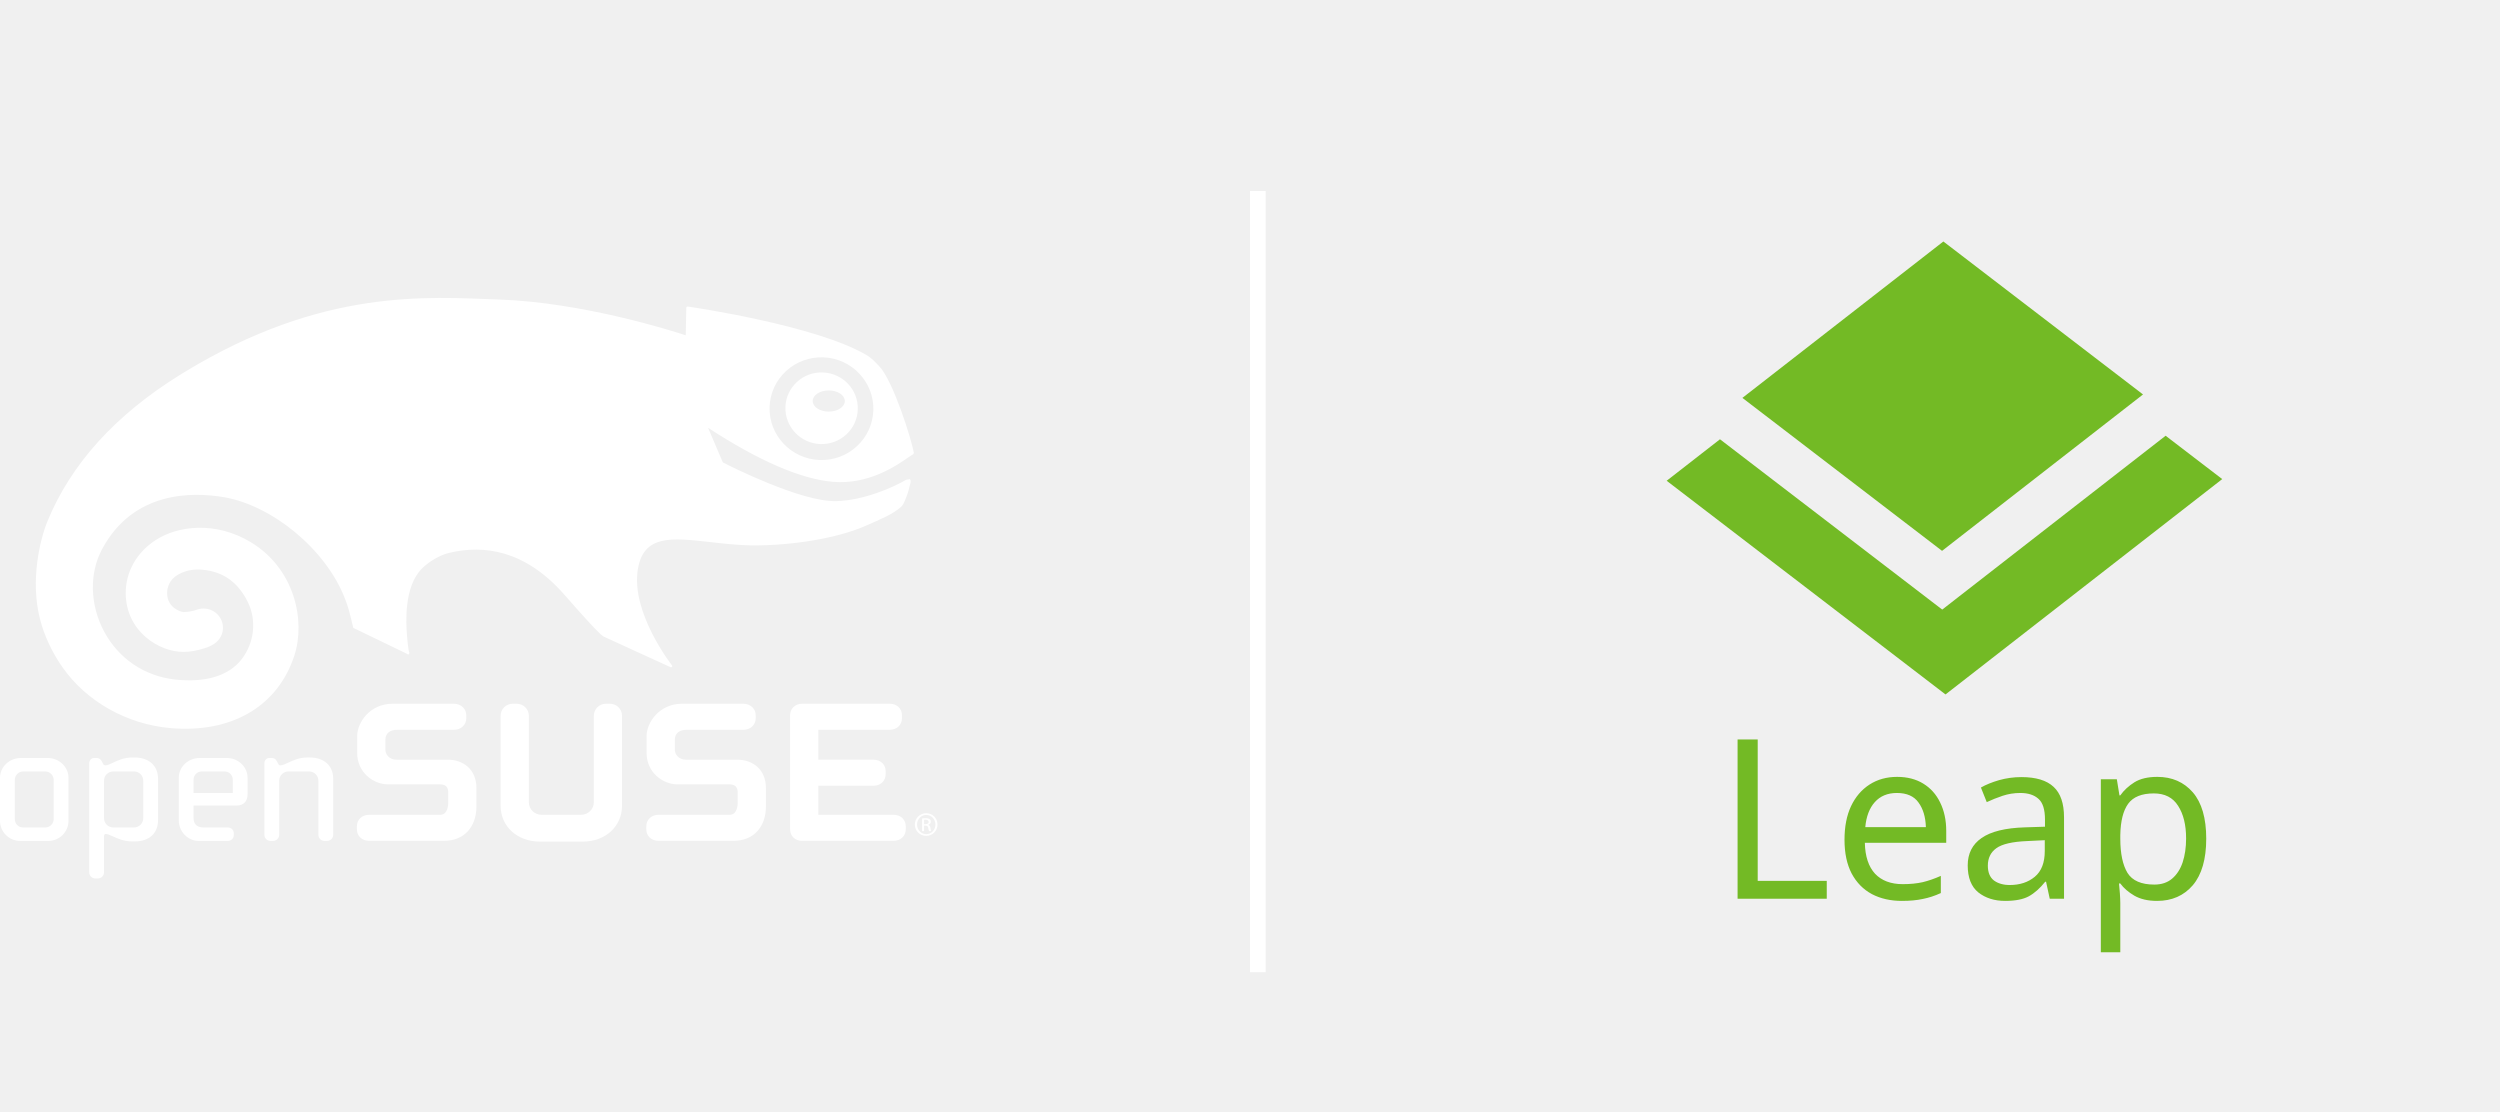
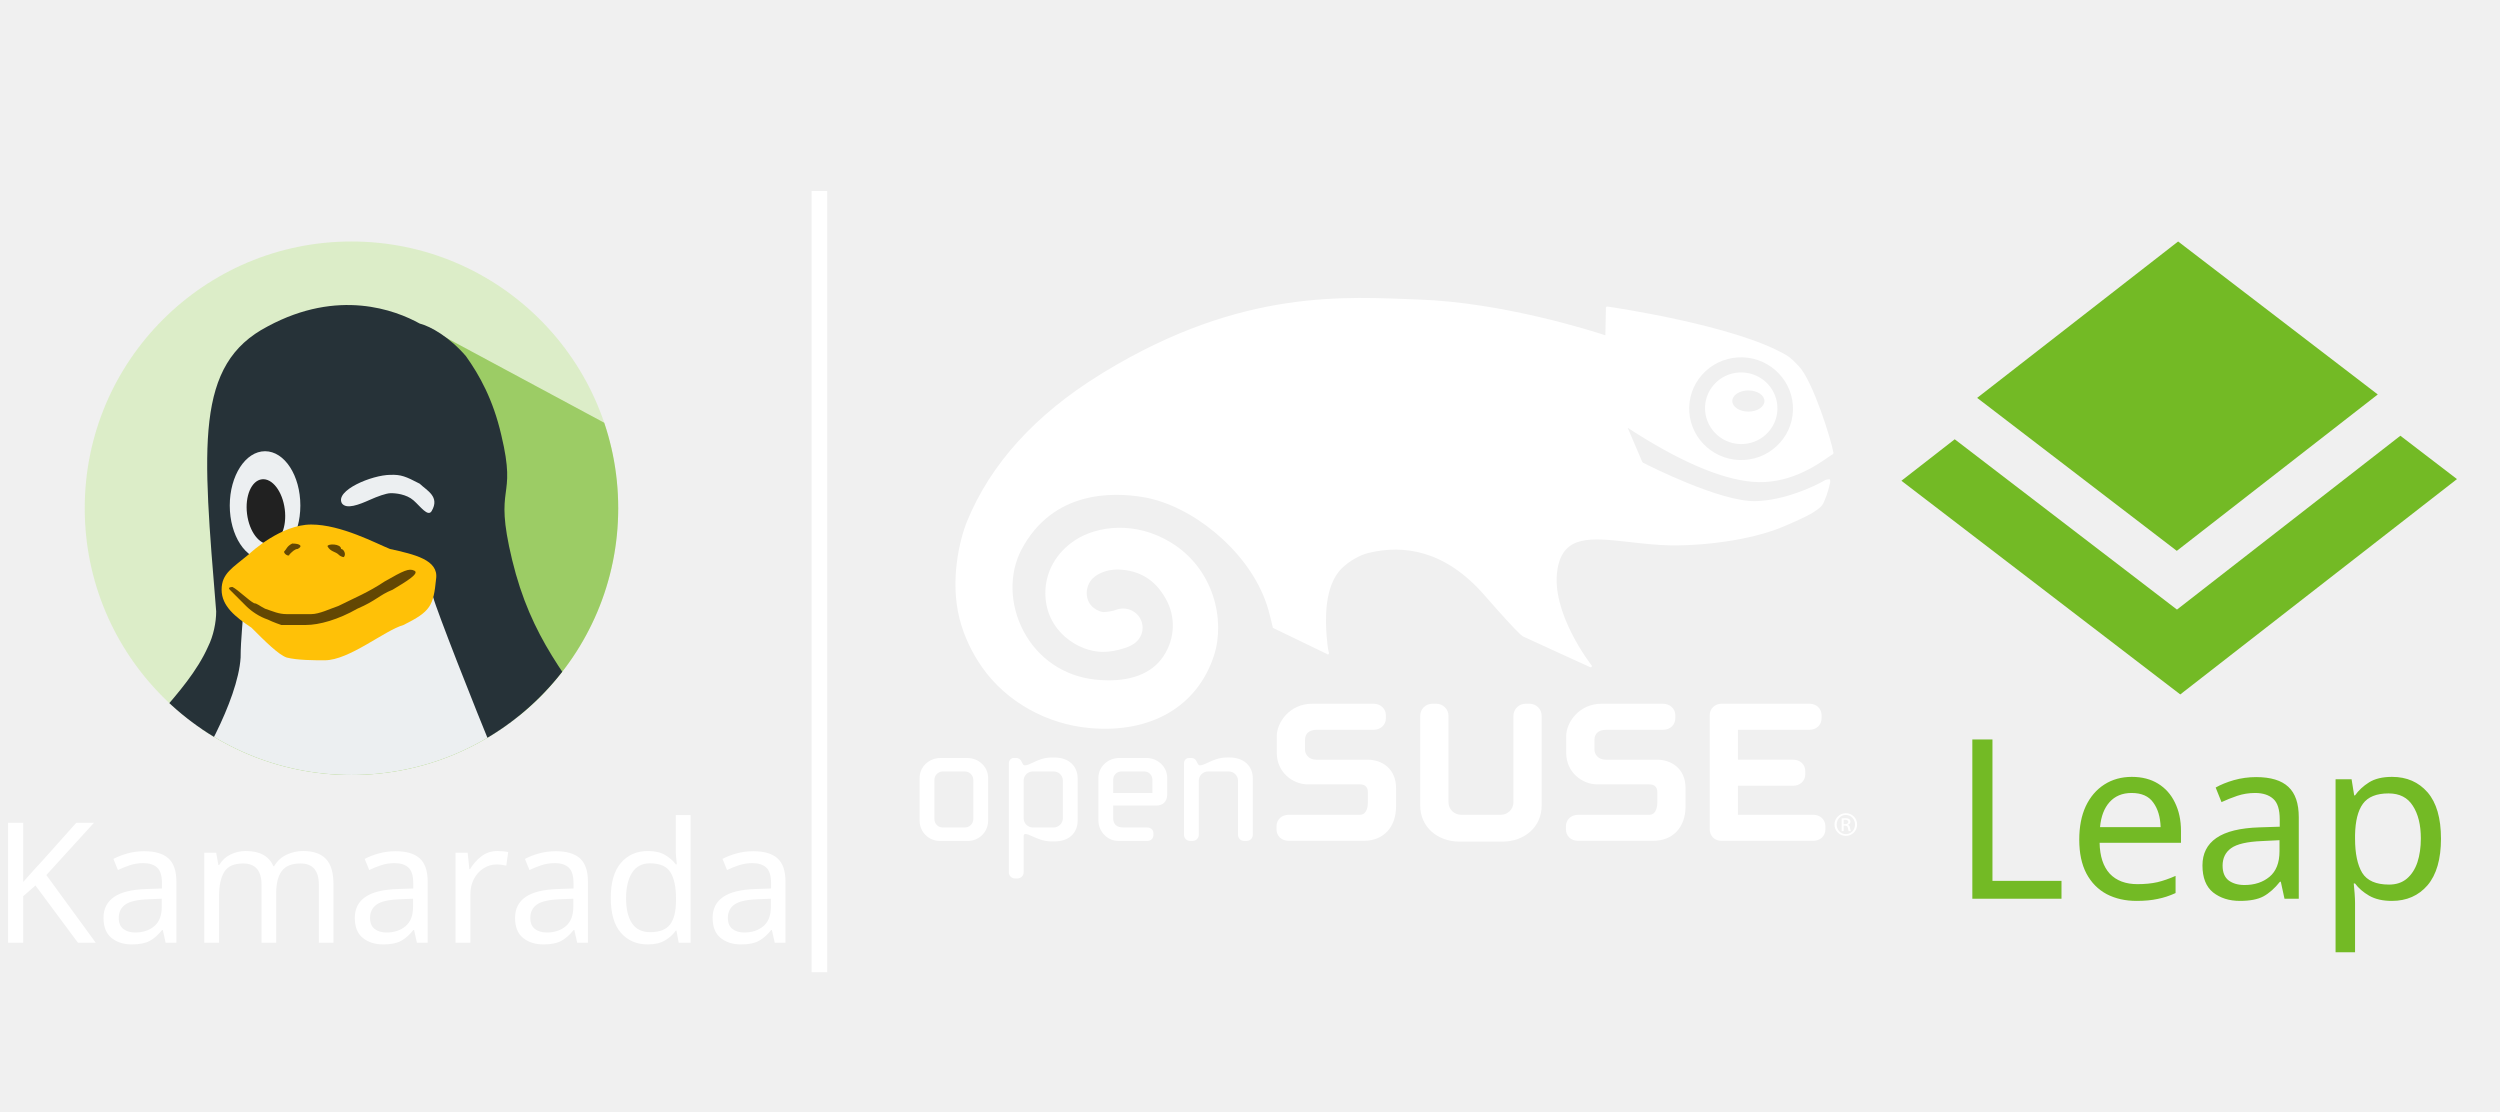
<svg xmlns="http://www.w3.org/2000/svg" width="180" height="80" viewBox="0 0 180 80" preserveAspectRatio="xMidYMid meet" version="1.1" id="svg8">
-   <defs id="defs2" />
+   <defs id="defs2">
+     <clipPath clipPathUnits="userSpaceOnUse" id="clipPath934">
+       <circle r="23.603" cy="26" cx="24" id="circle936" style="opacity:1;vector-effect:none;fill:#ffffff;fill-opacity:1;stroke:none;stroke-width:16.578;stroke-linecap:butt;stroke-linejoin:miter;stroke-miterlimit:4;stroke-dasharray:none;stroke-dashoffset:0;stroke-opacity:1;paint-order:markers stroke fill" />
+     </clipPath>
+   </defs>
  <g id="layer1" transform="translate(0,-1042.52)">
-     <g id="g887" transform="matrix(0.2109375,0,0,0.2086679,-0.107035,1063.614)">
+     <g id="g887" transform="matrix(0.2109375,0,0,0.2086679,66.10583,1063.614)">
      <path d="m 281.365,27.426 c -3.311,-0.119 -6.451,1.051 -8.85,3.301 -2.399,2.25 -3.815,5.298 -3.915,8.599 -0.23,6.821 5.111,12.559 11.916,12.81 3.31,0.1 6.465,-1.07 8.878,-3.32 2.41,-2.261 3.795,-5.311 3.901,-8.599 0.23,-6.819 -5.109,-12.549 -11.93,-12.791 z m 2.02,13.512 c -3.031,0 -5.479,-1.64 -5.479,-3.65 0,-2.029 2.448,-3.66 5.479,-3.66 3.031,0 5.486,1.631 5.486,3.66 -0.002,2.01 -2.457,3.65 -5.486,3.65 z m 27.153,15.799 c 0.805,-0.531 1.396,-0.972 1.645,-1.07 l 0.268,-0.419 c -0.68,-4.279 -7.059,-25.029 -11.884,-30.019 -1.329,-1.359 -2.394,-2.699 -4.55,-3.96 C 278.564,11.098 237.155,4.96 235.216,4.679 l -0.33,0.091 -0.125,0.3 c 0,0 -0.16,8.58 -0.184,9.539 -4.229,-1.421 -34.972,-11.351 -63.791,-12.351 -24.44,-0.859 -60.033,-4.02 -107.196,24.98 l -1.394,0.868 C 40.006,41.948 24.686,59.017 16.678,78.846 c -2.512,6.24 -5.889,20.32 -2.541,33.569 1.442,5.791 4.13,11.611 7.756,16.819 8.194,11.77 21.944,19.58 36.749,20.899 20.904,1.87 36.733,-7.519 42.363,-25.099 3.871,-12.13 0,-29.928 -14.839,-39.008 C 74.094,78.636 61.115,80.316 53.586,85.297 47.055,89.627 43.356,96.357 43.421,103.747 c 0.151,13.11 11.444,20.078 19.564,20.099 2.359,0 4.728,-0.41 7.4,-1.28 0.951,-0.289 1.845,-0.649 2.831,-1.259 l 0.309,-0.181 0.195,-0.13 -0.065,0.039 c 1.85,-1.261 2.964,-3.311 2.964,-5.511 0,-0.6 -0.084,-1.208 -0.256,-1.821 -0.959,-3.32 -4.239,-5.328 -7.638,-4.709 l -0.46,0.109 -0.621,0.189 -0.901,0.31 c -1.87,0.46 -3.269,0.5 -3.569,0.51 -0.951,-0.061 -5.625,-1.461 -5.625,-6.58 v -0.07 c 0,-1.88 0.754,-3.199 1.17,-3.92 1.454,-2.28 5.435,-4.518 10.814,-4.05 7.059,0.61 12.149,4.23 15.52,11.06 3.129,6.349 2.31,14.159 -2.11,19.88 -4.39,5.668 -12.205,8.078 -22.598,6.959 -10.481,-1.159 -19.34,-7.191 -24.303,-16.579 -4.856,-9.178 -5.121,-20.059 -0.686,-28.418 10.609,-20.029 30.649,-19.82 41.637,-17.921 16.26,2.82 34.758,17.819 41.319,35.139 1.059,2.761 1.6,4.949 2.071,6.951 l 0.709,2.99 18.37,8.969 0.24,0.181 0.445,-0.04 0.081,-0.53 c -0.114,-0.41 -0.381,-0.789 -0.805,-5.93 -0.349,-4.562 -1.059,-17.051 5.228,-23.24 2.441,-2.419 6.161,-4.578 9.099,-5.269 12.04,-2.941 26.159,-0.912 39.507,14.539 6.91,7.98 10.279,11.619 11.97,13.249 l 0.589,0.531 0.695,0.519 c 0.554,0.302 22.954,10.621 22.954,10.621 l 0.461,-0.11 0.009,-0.479 c -0.149,-0.17 -14.199,-18.328 -11.698,-33.279 1.97,-11.909 11.447,-10.83 24.558,-9.35 4.279,0.5 9.152,1.059 14.196,1.172 14.083,0.089 29.254,-2.512 38.604,-6.602 6.049,-2.629 9.909,-4.379 12.328,-6.579 0.87,-0.721 1.321,-1.891 1.791,-3.15 l 0.33,-0.831 c 0.391,-1.021 0.966,-3.171 1.219,-4.35 0.102,-0.519 0.161,-1.068 -0.209,-1.359 l -1.294,0.24 c -4.106,2.471 -14.369,7.15 -23.965,7.35 -11.914,0.24 -35.898,-11.981 -38.399,-13.28 l -0.24,-0.279 c -0.589,-1.44 -4.19,-9.95 -4.96,-11.749 17.27,11.379 31.594,17.668 42.559,18.638 12.207,1.087 21.722,-5.574 25.785,-8.422 z M 263.191,39.298 c 0.175,-4.73 2.155,-9.12 5.614,-12.34 3.46,-3.231 7.975,-4.9 12.708,-4.749 9.76,0.349 17.43,8.589 17.095,18.338 -0.184,4.73 -2.164,9.12 -5.614,12.33 -3.46,3.25 -7.964,4.92 -12.719,4.76 -9.75,-0.36 -17.411,-8.58 -17.084,-18.338 z" style="fill:#ffffff" id="Geeko" />
      <path id="path865" d="m 134.486,141.732 c -7.784,0 -12.065,6.58 -12.065,11.13 v 5.84 c 0,6.7 5.474,10.851 10.549,10.851 h 17.819 c 2.245,0 2.715,1.47 2.715,2.71 v 3.769 c 0,0.4 -0.081,4.02 -2.715,4.02 h -24.303 c -2.415,0 -4.16,1.68 -4.16,3.979 v 1.042 c 0,2.291 1.745,3.96 4.16,3.96 h 25.624 c 6.698,0 11.019,-4.66 11.019,-11.879 v -6.302 c 0,-6.779 -4.87,-9.809 -9.706,-9.809 h -17.533 c -2.64,0 -3.836,-1.98 -3.836,-3.38 v -3.48 c 0,-2.191 1.464,-3.46 4.025,-3.46 h 19.408 c 2.38,0 4.171,-1.71 4.171,-3.971 v -1.04 c 0,-2.269 -1.821,-3.981 -4.251,-3.981 z" style="fill:#ffffff" />
      <path id="path867" d="m 207.349,141.732 c -2.301,0 -4.155,1.87 -4.155,4.171 v 29.838 c 0,2.39 -1.95,4.311 -4.311,4.311 h -13.545 c -2.369,0 -4.309,-1.92 -4.309,-4.311 v -29.838 c 0,-2.301 -1.87,-4.171 -4.169,-4.171 h -1.31 c -2.334,0 -4.171,1.842 -4.171,4.171 v 30.968 c 0,7.21 5.674,12.44 13.489,12.44 h 14.485 c 7.805,0 13.475,-5.228 13.475,-12.44 v -30.968 c 0,-2.329 -1.829,-4.171 -4.16,-4.171 z" style="fill:#ffffff" />
      <path id="path869" d="m 233.281,141.732 c -7.78,0 -12.074,6.58 -12.074,11.13 v 5.84 c 0,6.7 5.484,10.851 10.563,10.851 h 17.814 c 2.248,0 2.72,1.47 2.72,2.71 v 3.769 c 0,0.4 -0.081,4.02 -2.72,4.02 h -24.314 c -2.405,0 -4.16,1.68 -4.16,3.979 v 1.042 c 0,2.291 1.756,3.96 4.16,3.96 h 25.633 c 6.7,0 11.041,-4.66 11.041,-11.879 v -6.302 c 0,-6.779 -4.885,-9.809 -9.72,-9.809 h -17.533 c -2.647,0 -3.839,-1.98 -3.839,-3.38 v -3.48 c 0,-2.191 1.464,-3.46 4.025,-3.46 h 19.419 c 2.375,0 4.158,-1.71 4.158,-3.971 v -1.04 c 0,-2.269 -1.819,-3.981 -4.26,-3.981 z" style="fill:#ffffff" />
      <path id="path871" d="m 274.246,141.732 c -2.31,0 -4.055,1.712 -4.055,3.981 v 39.358 c 0,2.259 1.705,3.96 3.964,3.96 h 31.364 c 2.415,0 4.16,-1.67 4.16,-3.96 v -1.042 c 0,-2.299 -1.745,-3.979 -4.16,-3.979 0,0 -24.533,0 -25.687,0 0,-1.021 0,-9.011 0,-10.02 1.144,0 18.822,0 18.822,0 2.41,0 4.16,-1.691 4.16,-3.981 v -1.04 c 0,-2.301 -1.75,-3.971 -4.16,-3.971 0,0 -17.679,0 -18.822,0 0,-1.03 0,-9.29 0,-10.32 1.144,0 24.382,0 24.382,0 2.406,0 4.16,-1.659 4.16,-3.971 v -1.04 c 0,-2.301 -1.754,-3.981 -4.16,-3.981 h -29.968 z" style="fill:#ffffff" />
      <g id="g881" transform="matrix(1.753857,0,0,1.753857,-853.9525,-548.7525)" style="fill:#ffffff">
        <path id="path873" d="m 491.254,404.369 c -2.241,0 -4.065,1.744 -4.065,3.894 v 8.461 c 0,2.184 1.765,3.963 3.929,3.963 h 5.473 c 2.164,0 3.929,-1.779 3.929,-3.963 v -8.461 c 0,-2.149 -1.825,-3.894 -4.065,-3.894 z m -1.184,12.019 v -7.726 c 0,-0.906 0.744,-1.647 1.654,-1.647 h 4.264 c 0.89,0 1.648,0.758 1.648,1.647 v 7.726 c 0,0.912 -0.738,1.653 -1.648,1.653 h -4.296 c -0.912,0 -1.622,-0.725 -1.622,-1.653 z" style="fill:#ffffff" />
        <path id="path875" d="m 512.91,404.271 c -1.578,0 -2.768,0.564 -3.723,1.026 -0.582,0.279 -1.086,0.52 -1.477,0.52 -0.177,0 -0.328,-0.08 -0.408,-0.211 l -0.364,-0.696 c -0.091,-0.183 -0.456,-0.541 -0.907,-0.541 h -0.541 c -0.52,0 -0.936,0.467 -0.936,1.037 v 21.461 c 0,0.673 0.531,1.203 1.203,1.203 h 0.468 c 0.667,0 1.209,-0.536 1.209,-1.203 v -7.121 c 0,-0.211 0.137,-0.439 0.276,-0.439 0.391,0 0.895,0.229 1.477,0.496 0.955,0.439 2.145,0.98 3.723,0.98 h 0.505 c 2.794,0 4.532,-1.597 4.532,-4.162 v -8.192 c 0,-2.526 -1.775,-4.157 -4.532,-4.157 h -0.505 z m -5.475,11.952 v -7.39 c 0,-1.021 0.798,-1.818 1.818,-1.818 h 3.997 c 1.021,0 1.818,0.798 1.818,1.818 v 7.39 c 0,1.003 -0.818,1.818 -1.818,1.818 h -3.997 c -1.001,0 -1.818,-0.815 -1.818,-1.818 z" style="fill:#ffffff" />
        <path id="path877" d="m 526.044,404.369 c -2.241,0 -4.06,1.744 -4.06,3.894 v 8.398 c 0,2.178 1.768,4.025 3.854,4.025 h 5.647 c 0.698,0 1.203,-0.484 1.203,-1.141 v -0.37 c 0,-0.661 -0.505,-1.135 -1.203,-1.135 h -4.639 c -1.3,0 -1.986,-0.639 -1.986,-1.854 0,0 0,-2.115 0,-2.457 0.379,0 8.369,0 8.369,0 1.346,0 2.142,-0.821 2.142,-2.212 v -3.256 c 0,-2.149 -1.822,-3.894 -4.054,-3.894 h -5.273 z m -1.183,4.265 c 0,-0.907 0.713,-1.619 1.621,-1.619 h 4.396 c 0.906,0 1.613,0.712 1.613,1.619 0,0 0,2.28 0,2.622 -0.364,0 -7.258,0 -7.631,0 10e-4,-0.342 10e-4,-2.622 10e-4,-2.622 z" style="fill:#ffffff" />
        <path id="path879" d="m 546.997,404.271 c -1.573,0 -2.76,0.564 -3.718,1.021 -0.596,0.28 -1.105,0.525 -1.521,0.525 -0.183,0 -0.257,-0.023 -0.399,-0.269 l -0.331,-0.604 c -0.19,-0.382 -0.513,-0.575 -0.949,-0.575 h -0.465 c -0.562,0 -0.972,0.438 -0.972,1.037 v 14.077 c 0,0.667 0.527,1.203 1.206,1.203 h 0.465 c 0.667,0 1.211,-0.542 1.211,-1.203 v -10.65 c 0,-0.998 0.815,-1.818 1.813,-1.818 h 3.999 c 1.001,0 1.816,0.82 1.816,1.818 v 10.65 c 0,0.667 0.53,1.203 1.203,1.203 h 0.47 c 0.667,0 1.209,-0.542 1.209,-1.203 v -11.055 c 0,-2.526 -1.776,-4.157 -4.535,-4.157 z" style="fill:#ffffff" />
      </g>
      <g id="g885" transform="matrix(1.753857,0,0,1.753857,-853.9525,-548.7525)" style="fill:#ffffff">
        <path id="path883" d="m 667.456,415.229 c 1.218,0 2.188,0.99 2.188,2.229 0,1.257 -0.971,2.237 -2.198,2.237 -1.218,0 -2.208,-0.98 -2.208,-2.237 0,-1.238 0.99,-2.229 2.208,-2.229 z m -0.01,0.346 c -0.98,0 -1.782,0.842 -1.782,1.882 0,1.06 0.802,1.891 1.792,1.891 0.99,0.011 1.782,-0.831 1.782,-1.881 0,-1.05 -0.792,-1.892 -1.782,-1.892 z m -0.416,3.179 h -0.396 v -2.485 c 0.208,-0.03 0.406,-0.06 0.703,-0.06 0.377,0 0.624,0.079 0.772,0.188 0.149,0.108 0.229,0.276 0.229,0.515 0,0.326 -0.218,0.524 -0.485,0.604 v 0.021 c 0.218,0.039 0.366,0.237 0.416,0.604 0.06,0.387 0.118,0.535 0.158,0.614 h -0.416 c -0.06,-0.079 -0.119,-0.307 -0.168,-0.634 -0.06,-0.316 -0.218,-0.436 -0.535,-0.436 h -0.277 v 1.069 z m 0,-1.377 h 0.287 c 0.327,0 0.604,-0.118 0.604,-0.426 0,-0.218 -0.158,-0.436 -0.604,-0.436 -0.129,0 -0.218,0.01 -0.287,0.021 z" style="fill:#ffffff" />
      </g>
    </g>
-     <path style="fill:none;stroke:#ffffff;stroke-width:1.125px;stroke-linecap:butt;stroke-linejoin:miter;stroke-opacity:1" d="m 90.563,1056.27 -2e-6,56.25" id="path910" />
-     <text xml:space="preserve" style="font-style:normal;font-weight:normal;font-size:48.052px;line-height:1.25;font-family:sans-serif;letter-spacing:0px;word-spacing:0px;fill:#73ba25;fill-opacity:1;stroke:none;stroke-width:1.201" x="123.89" y="1104.3" id="text927" transform="scale(0.9973564,1.002651)">
-       <tspan id="tspan925" x="123.89" y="1104.3" style="font-style:normal;font-variant:normal;font-weight:normal;font-stretch:normal;font-size:16.017px;font-family:'Source Sans Pro';-inkscape-font-specification:'Source Sans Pro';fill:#73ba25;fill-opacity:1;stroke-width:1.201">Leap</tspan>
-     </text>
-     <g id="g844" transform="matrix(0.5742836,0,0,0.5742836,120,1059.907)" style="fill:#73ba25;fill-opacity:1">
-       <path id="path830" d="M 34.526,38.787 59.721,19.179 34.691,0 9.495,19.608 Z" style="fill:#73ba25;fill-opacity:1" />
-       <path id="path832" d="M 34.548,46.15 6.683,24.798 0,29.999 34.961,56.788 69.652,29.79 62.556,24.354 Z" style="fill:#73ba25;fill-opacity:1" />
+     <path style="fill:none;stroke:#ffffff;stroke-width:1.125px;stroke-linecap:butt;stroke-linejoin:miter;stroke-opacity:1" d="m 58.996,1056.27 -2e-6,56.25" id="path910" />
+     <g id="g90" transform="translate(16.9019)">
+       <text xml:space="preserve" style="font-style:normal;font-weight:normal;font-size:48.052px;line-height:1.25;font-family:sans-serif;letter-spacing:0px;word-spacing:0px;fill:#73ba25;fill-opacity:1;stroke:none;stroke-width:1.201" x="123.89" y="1104.3" id="text927" transform="scale(0.9973564,1.002651)">
+         <tspan id="tspan925" x="123.89" y="1104.3" style="font-style:normal;font-variant:normal;font-weight:normal;font-stretch:normal;font-size:16.017px;font-family:'Source Sans Pro';-inkscape-font-specification:'Source Sans Pro';fill:#73ba25;fill-opacity:1;stroke-width:1.201">Leap</tspan>
+       </text>
+       <g id="g844" transform="matrix(0.5742836,0,0,0.5742836,120,1059.907)" style="fill:#73ba25;fill-opacity:1">
+         <path id="path830" d="M 34.526,38.787 59.721,19.179 34.691,0 9.495,19.608 Z" style="fill:#73ba25;fill-opacity:1" />
+         <path id="path832" d="M 34.548,46.15 6.683,24.798 0,29.999 34.961,56.788 69.652,29.79 62.556,24.354 Z" style="fill:#73ba25;fill-opacity:1" />
+       </g>
+     </g>
+     <g id="g116" transform="matrix(0.2259464,0,0,0.2259464,-60.26962,968.6595)">
+       <text id="text876" y="627.313" x="264.12" style="font-style:normal;font-weight:normal;font-size:53.529px;line-height:1.25;font-family:sans-serif;letter-spacing:0px;word-spacing:0px;fill:#ffffff;fill-opacity:1;stroke:none;stroke-width:1.338" xml:space="preserve">
+         <tspan style="font-style:normal;font-variant:normal;font-weight:normal;font-stretch:normal;font-family:FifthLeg;-inkscape-font-specification:FifthLeg;fill:#ffffff;stroke-width:1.338" y="627.313" x="264.12" id="tspan874">Kamarada</tspan>
+       </text>
+       <g transform="matrix(3.601211,0,0,3.601211,292.3139,395.2164)" id="g932" clip-path="url(#clipPath934)">
+         <circle r="23.603" cy="26" cx="24" id="path849-3" style="opacity:1;vector-effect:none;fill:#dcedc8;fill-opacity:1;stroke:none;stroke-width:16.578;stroke-linecap:butt;stroke-linejoin:miter;stroke-miterlimit:4;stroke-dasharray:none;stroke-dashoffset:0;stroke-opacity:1;paint-order:markers stroke fill" />
+         <g transform="matrix(0.7600836,0,0,0.7600836,-130.0933,13.36219)" id="g893">
+           <rect style="fill:#9ccc65;fill-opacity:1;stroke-width:0.661" id="rect3883" width="118.996" height="118.821" x="183.278" y="-104.03" transform="rotate(28.25678)" />
+           <g transform="matrix(3.586317,0,0,3.586317,144.2742,-14.20333)" id="g846">
+             <rect transform="matrix(0.8944433,0.4471814,-0.3796841,0.9251162,0,0)" y="11.11" x="15.257" height="5.894" width="2.313" id="rect23" style="fill:#eceff1;fill-opacity:1;stroke-width:0.78" />
+             <g transform="matrix(0.881332,0,0,0.881332,-5.541749,-4.975732)" id="g1032-6">
+               <polygon style="fill:#eceff1" points="36.1,29.3 30.1,22 28.4,17.9 20.1,18.2 20.2,20.5 18.6,23.5 16.1,28.4 15.6,32.5 17.4,38.3 21.5,40.6 27.7,40.6 33.5,36.2 " id="polygon2-0" />
+               <path style="fill:#263238" d="M 34.3,23.9 C 32.7,21.6 31.4,20.2 30.7,17.3 30,14.4 30.9,15.2 30.3,12.7 30,11.4 29.5,10.5 29,9.8 28.4,9.1 27.7,8.7 27.3,8.6 c -0.9,-0.5 -3,-1.3 -5.6,0.1 -2.7,1.4 -2.4,4.4 -1.9,10.5 0,0.4 -0.1,0.9 -0.3,1.3 -0.4,0.9 -1.1,1.7 -1.7,2.4 -0.7,1 -1.4,2 -1.9,3.1 -1.2,2.3 -2.3,5.2 -2,6.3 0.5,-0.1 6.8,9.5 6.8,9.7 0.4,-0.1 2.1,-0.1 3.6,-0.1 2.1,-0.1 3.3,-0.2 5,0.2 0,-0.3 -0.1,-0.6 -0.1,-0.9 0,-0.6 0.1,-1.1 0.2,-1.8 0.1,-0.5 0.2,-1 0.3,-1.6 -1,0.9 -2.8,1.9 -4.5,2.2 -1.5,0.3 -4,-0.2 -5.2,-1.7 0.1,0 0.3,0 0.4,-0.1 0.3,-0.1 0.6,-0.2 0.7,-0.4 0.3,-0.5 0.1,-1 -0.1,-1.3 -0.2,-0.3 -1.7,-1.4 -2.4,-2 -0.7,-0.6 -1.1,-0.9 -1.5,-1.3 0,0 -0.6,-0.6 -0.8,-0.8 C 16.1,32.2 16,32 15.9,31.9 15.7,31.4 15.6,30.8 15.7,30 c 0.1,-1.1 0.5,-2 1,-3 0.2,-0.4 0.7,-1.2 0.7,-1.2 0,0 -1.7,4.2 -0.8,5.5 0,0 0.1,-1.3 0.5,-2.6 0.3,-0.9 0.8,-2.2 1.4,-2.9 0.6,-0.7 2.1,-3.3 2.2,-4.9 0,-0.7 0.1,-1.4 0.1,-1.9 -0.4,-0.4 6.6,-1.4 7,-0.3 0.1,0.4 1.5,4 2.3,5.9 0.4,0.9 0.9,1.7 1.2,2.7 0.3,1.1 0.5,2.6 0.5,4.1 0,0.3 0,0.8 -0.1,1.3 0.2,0 4.1,-4.2 -0.5,-7.7 0,0 2.8,1.3 2.9,3.9 0.1,2.1 -0.8,3.8 -1,4.1 0.1,0 2.1,0.9 2.2,0.9 0.4,0 1.2,-0.3 1.2,-0.3 0.1,-0.3 0.4,-1.1 0.4,-1.4 0.7,-2.3 -1,-6 -2.6,-8.3 z" id="path4-6" />
+               <ellipse id="ellipse6-2" ry="2" rx="1.3" cy="15.3" cx="21.6" style="fill:#eceff1" />
+               <ellipse id="ellipse12-6" ry="0.7" rx="1.2" cy="19.514" cx="-18.115" transform="rotate(-97.2039)" style="fill:#212121;stroke-width:1" />
+               <g id="g24-1">
+                 <path style="fill:#ffc107" d="m 39.3,37.6 c -0.4,-0.2 -1.1,-0.5 -1.7,-1.4 -0.3,-0.5 -0.2,-1.9 -0.7,-2.5 -0.3,-0.4 -0.7,-0.2 -0.8,-0.2 -0.9,0.2 -3,1.6 -4.4,0 -0.2,-0.2 -0.5,-0.5 -1,-0.5 -0.5,0 -0.7,0.2 -0.9,0.6 -0.2,0.4 -0.2,0.7 -0.2,1.7 0,0.8 0,1.7 -0.1,2.4 -0.2,1.7 -0.5,2.7 -0.5,3.7 0,1.1 0.3,1.8 0.7,2.1 0.3,0.3 0.8,0.5 1.9,0.5 1.1,0 1.8,-0.4 2.5,-1.1 0.5,-0.5 0.9,-0.7 2.3,-1.7 1.1,-0.7 2.8,-1.6 3.1,-1.9 0.2,-0.2 0.5,-0.3 0.5,-0.9 0,-0.5 -0.4,-0.7 -0.7,-0.8 z" id="path18-8" />
+                 <path style="fill:#ffc107" d="m 19.2,37.9 c -1,-1.6 -1.1,-1.9 -1.8,-2.9 -0.6,-1 -1.9,-2.9 -2.7,-2.9 -0.6,0 -0.9,0.3 -1.3,0.7 -0.4,0.4 -0.8,1.3 -1.5,1.8 -0.6,0.5 -2.3,0.4 -2.7,1 -0.4,0.6 0.4,1.5 0.4,3 0,0.6 -0.5,1 -0.6,1.4 -0.1,0.5 -0.2,0.8 0,1.2 0.4,0.6 0.9,0.8 4.3,1.5 1.8,0.4 3.5,1.4 4.6,1.5 1.1,0.1 3,0 3,-2.7 0.1,-1.6 -0.8,-2 -1.7,-3.6 z" id="path20-7" />
+                 <path style="fill:#ffc107" d="M 21.1,19.8 C 20.5,19.4 20,19 20,18.4 c 0,-0.6 0.4,-0.8 1,-1.3 0.1,-0.1 1.2,-1.1 2.3,-1.1 1.1,0 2.4,0.7 2.9,0.9 0.9,0.2 1.8,0.4 1.7,1.1 -0.1,1 -0.2,1.2 -1.2,1.7 -0.7,0.2 -2,1.3 -2.9,1.3 -0.4,0 -1,0 -1.4,-0.1 -0.3,-0.1 -0.8,-0.6 -1.3,-1.1 z" id="path22-9" />
+               </g>
+               <g id="g32-2">
+                 <path style="fill:#634703" d="m 20.9,19 c 0.2,0.2 0.5,0.4 0.8,0.5 0.2,0.1 0.5,0.2 0.5,0.2 0.4,0 0.7,0 0.9,0 0.5,0 1.2,-0.2 1.9,-0.6 0.7,-0.3 0.8,-0.5 1.3,-0.7 0.5,-0.3 1,-0.6 0.8,-0.7 -0.2,-0.1 -0.4,0 -1.1,0.4 -0.6,0.4 -1.1,0.6 -1.7,0.9 -0.3,0.1 -0.7,0.3 -1,0.3 -0.3,0 -0.6,0 -0.9,0 -0.3,0 -0.5,-0.1 -0.8,-0.2 -0.2,-0.1 -0.3,-0.2 -0.4,-0.2 -0.2,-0.1 -0.6,-0.5 -0.8,-0.6 0,0 -0.2,0 -0.1,0.1 0.3,0.3 0.4,0.4 0.6,0.6 z" id="path26-0" />
+                 <path style="fill:#634703" d="m 23.9,16.8 c 0.1,0.2 0.3,0.2 0.4,0.3 0.1,0.1 0.2,0.1 0.2,0.1 0.1,-0.1 0,-0.3 -0.1,-0.3 0,-0.2 -0.5,-0.2 -0.5,-0.1 z" id="path28-2" />
+                 <path style="fill:#634703" d="m 22.3,17 c 0,0.1 0.2,0.2 0.2,0.1 0.1,-0.1 0.2,-0.2 0.3,-0.2 0.2,-0.1 0.1,-0.2 -0.2,-0.2 -0.2,0.1 -0.2,0.2 -0.3,0.3 z" id="path30-3" />
+               </g>
+               <path style="fill:#455a64" d="m 32,34.7 c 0,0.1 0,0.2 0,0.3 0.2,0.4 0.7,0.5 1.1,0.5 0.6,0 1.2,-0.4 1.5,-0.8 0,-0.1 0.1,-0.2 0.2,-0.3 0.2,-0.3 0.3,-0.5 0.4,-0.6 0,0 -0.1,-0.1 -0.1,-0.2 -0.1,-0.2 -0.4,-0.4 -0.8,-0.5 -0.3,-0.1 -0.8,-0.2 -1,-0.2 -0.9,-0.1 -1.4,0.2 -1.7,0.5 0,0 0.1,0 0.1,0.1 0.2,0.2 0.3,0.4 0.3,0.7 0.1,0.2 0,0.3 0,0.5 z" id="path34-7" />
+               <path style="fill:#eceff1;fill-opacity:1;stroke:none;stroke-width:0.053" id="path116-9-5" d="m 24.429,15.217 c 0.164,0.237 0.637,0.05 1.025,-0.124 0.289,-0.13 0.602,-0.242 0.763,-0.247 0.186,-0.006 0.595,0.037 0.852,0.265 0.255,0.225 0.527,0.616 0.665,0.397 0.317,-0.537 -0.174,-0.756 -0.438,-1.012 -0.519,-0.271 -0.689,-0.338 -1.076,-0.326 -0.686,0.003 -2.049,0.574 -1.791,1.047 z" />
+             </g>
+           </g>
+         </g>
+       </g>
    </g>
  </g>
</svg>
